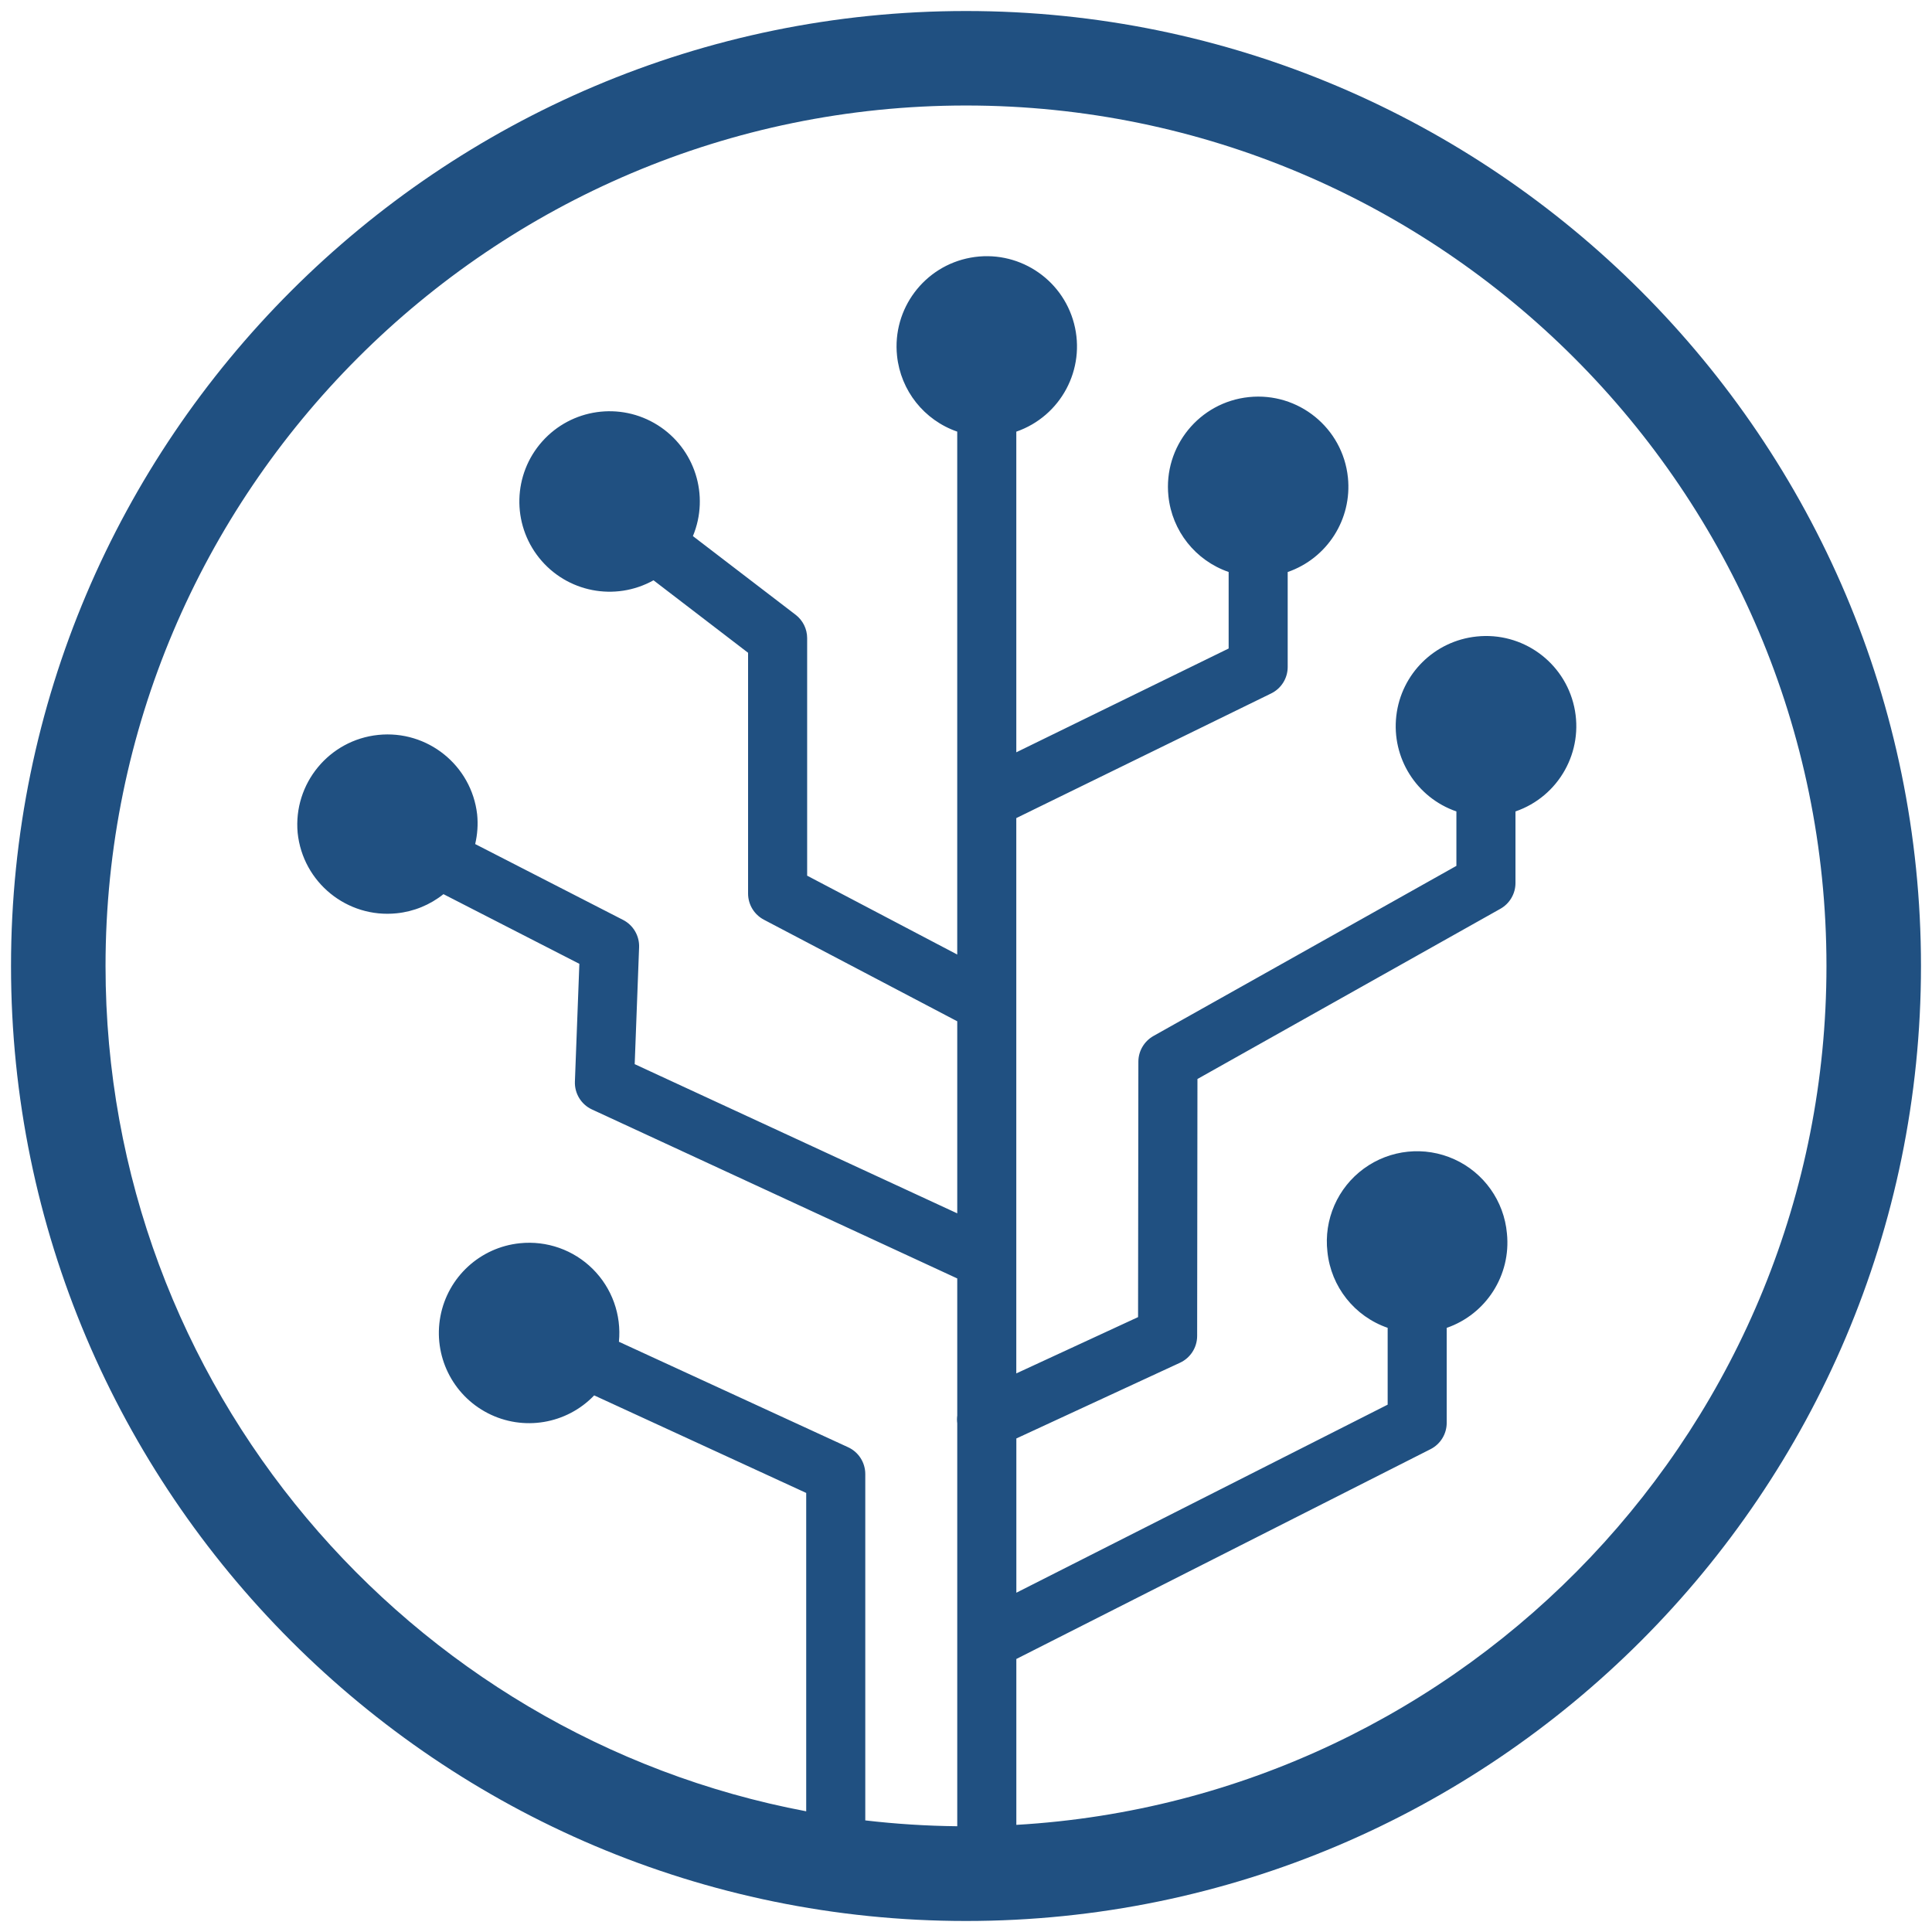
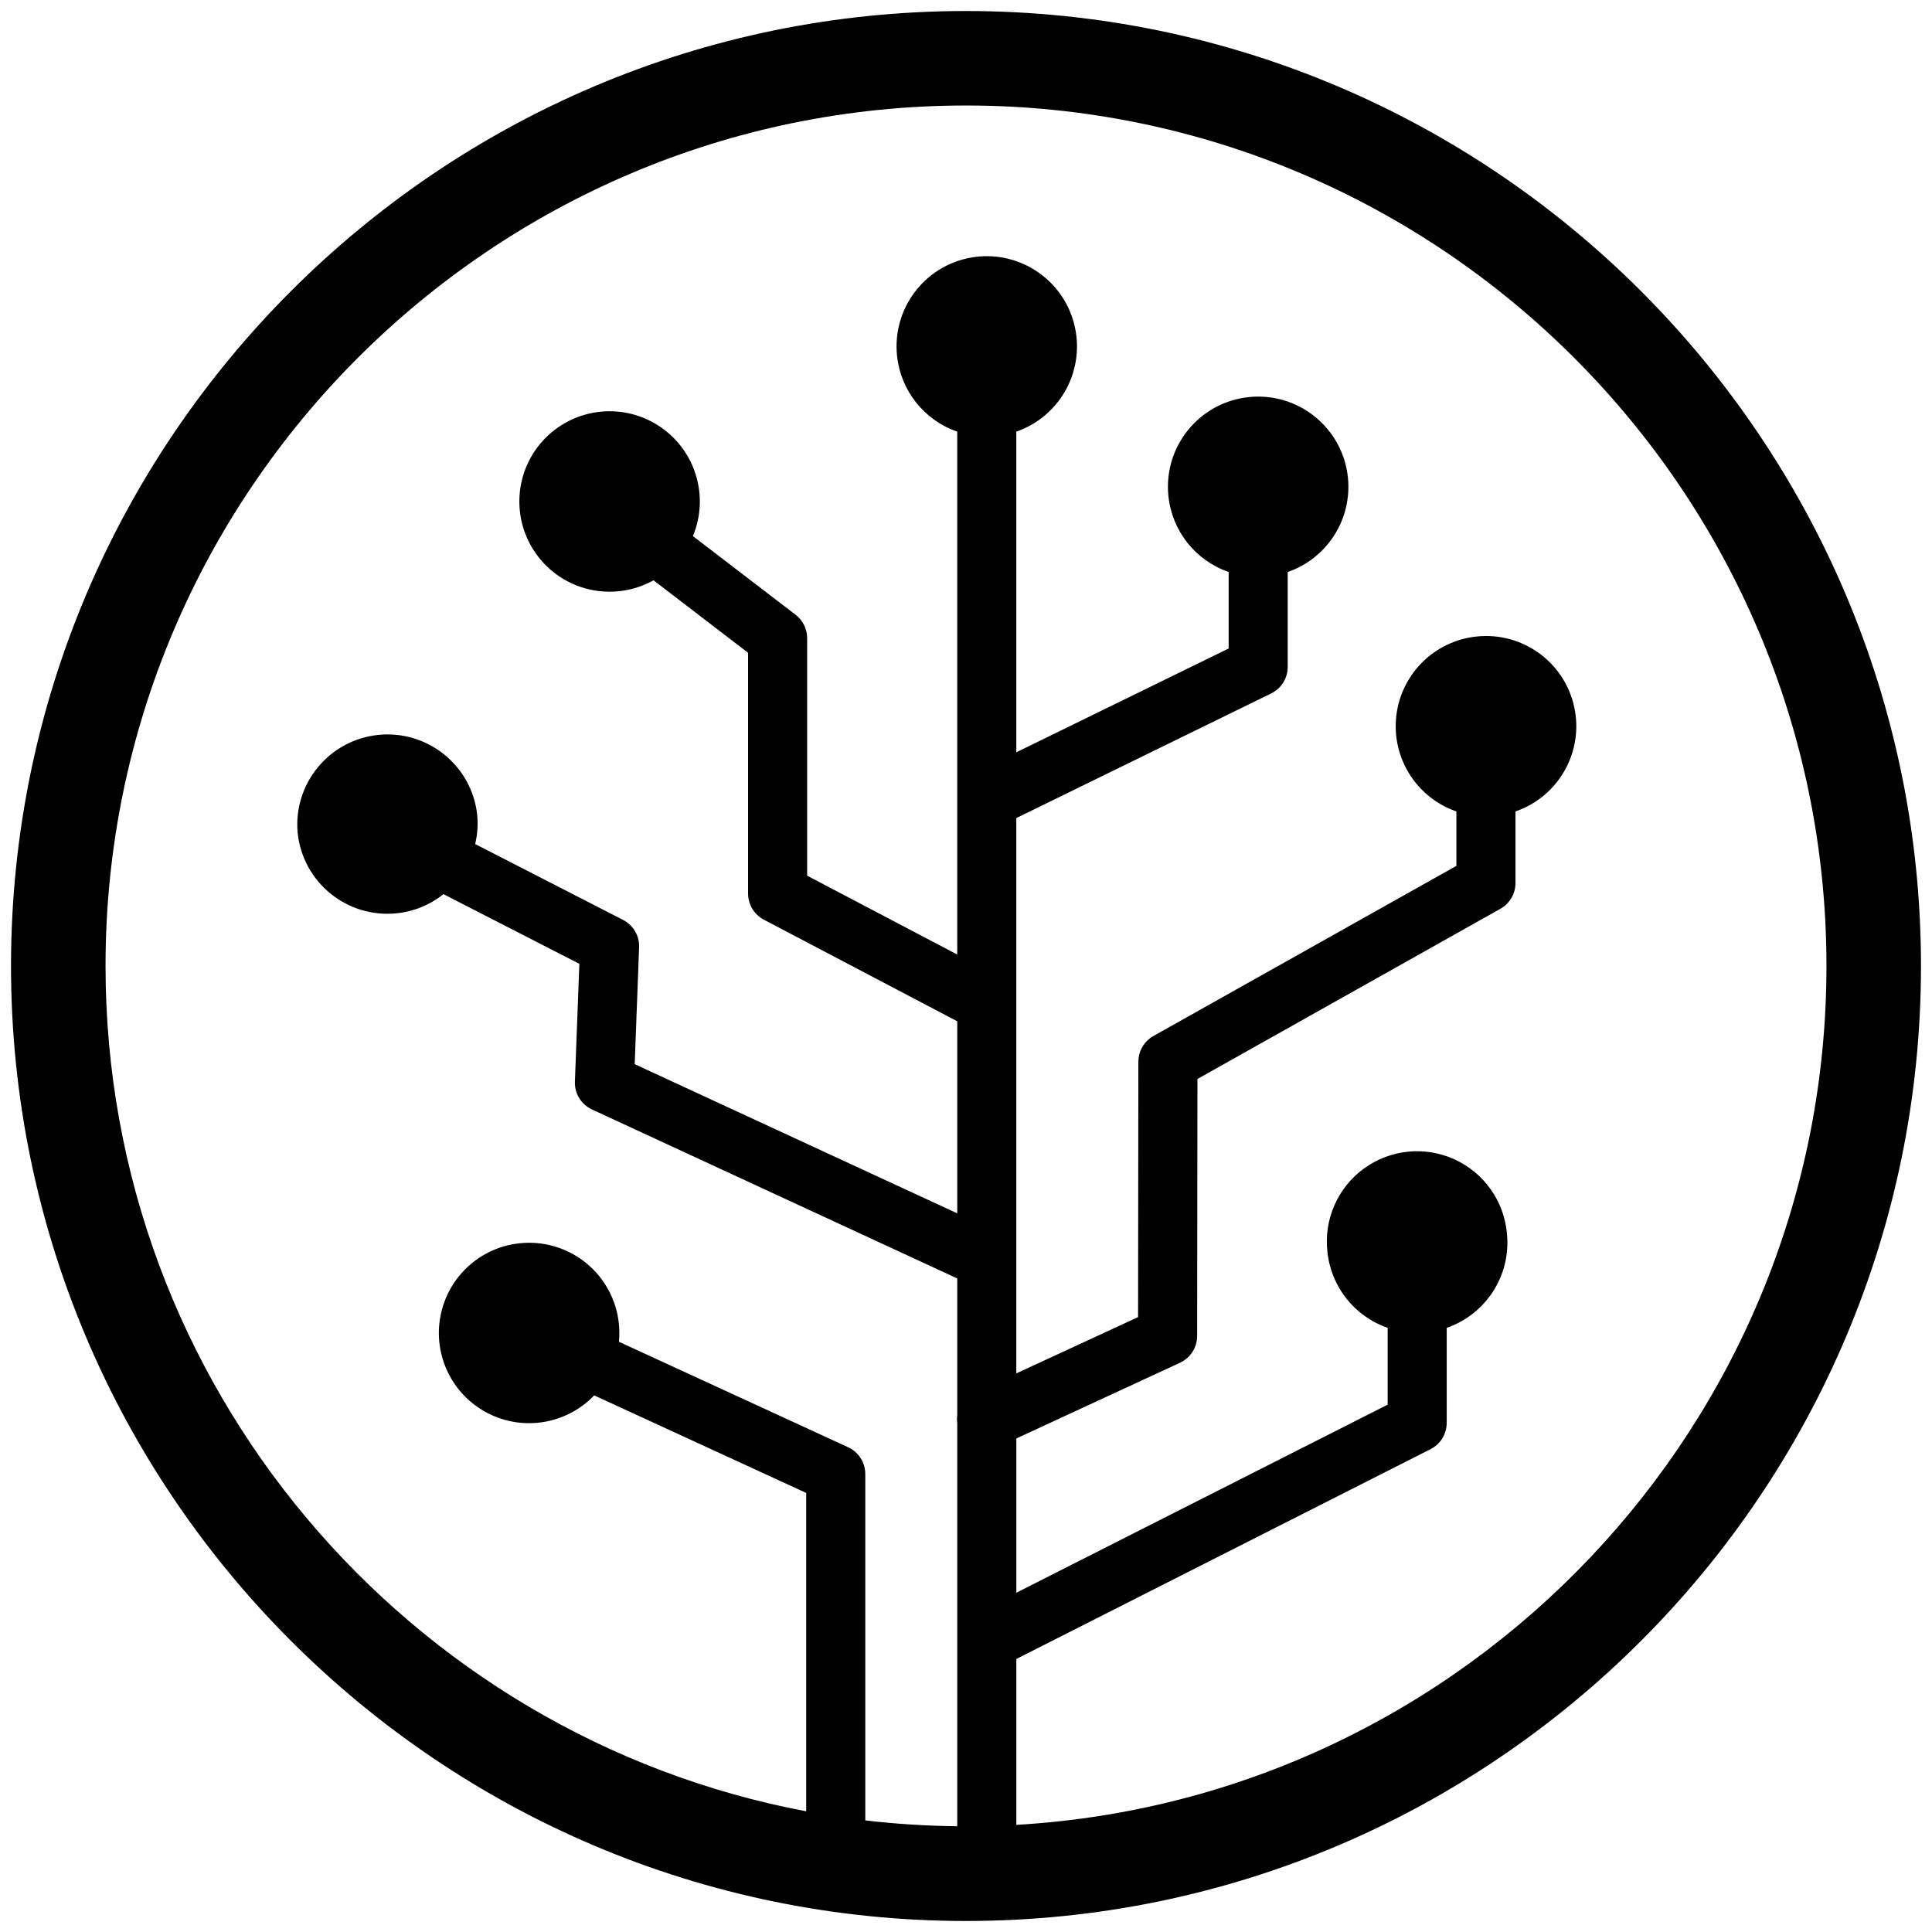
<svg xmlns="http://www.w3.org/2000/svg" viewBox="0 0 128 128">
-   <path fill="#205081" d="M64 .73C29.114.73.73 29.113.73 64S29.114 127.27 64 127.27c34.888 0 63.27-28.384 63.27-63.27S98.887.73 64 .73zm3.335 120.17v-10.988l27.44-13.9a1.955 1.955 0 001.073-1.747v-6.29a5.98 5.98 0 003.99-6.258 5.978 5.978 0 10-11.892 1.225 5.97 5.97 0 003.99 5.03v5.09l-24.6 12.46v-10.22l10.843-5.017a1.957 1.957 0 001.135-1.773l.02-17.026 20.07-11.276c.617-.346 1-1 1-1.706V53.76a5.974 5.974 0 00-2.57-11.59 5.975 5.975 0 00-1.344 11.59v3.606l-20.07 11.27c-.617.35-1 1-1 1.706l-.02 16.92-8.068 3.73V54.2l16.884-8.257a1.95 1.95 0 001.097-1.755v-6.29a5.978 5.978 0 003.99-6.26 5.976 5.976 0 00-6.56-5.33 5.975 5.975 0 00-5.332 6.56 5.964 5.964 0 003.99 5.027v5.07l-14.068 6.877V28.598a5.977 5.977 0 10-7.902-5.03 5.97 5.97 0 003.988 5.028V63.24l-9.943-5.224V42.28a1.95 1.95 0 00-.767-1.552l-6.802-5.21a5.978 5.978 0 10-2.61 2.928l6.265 4.802V59.2c0 .728.404 1.395 1.048 1.733l12.81 6.73v12.724l-21.37-9.884.292-7.742a1.956 1.956 0 00-1.063-1.815l-9.797-5.025c.147-.63.2-1.292.13-1.97a5.978 5.978 0 00-11.892 1.227 5.977 5.977 0 006.56 5.33 5.91 5.91 0 003.1-1.268l9.004 4.616-.295 7.8c-.03.79.417 1.52 1.133 1.85L63.42 84.7v9.084a1.98 1.98 0 000 .516v26.693a57.53 57.53 0 01-6.093-.387V97.66c0-.766-.445-1.46-1.14-1.778l-15.182-6.987a5.974 5.974 0 00-6.563-6.527 5.976 5.976 0 104.924 10.08l14.047 6.463v21.092C27.022 115.028 6.992 91.815 6.992 64c0-31.434 25.574-57.01 57.01-57.01 31.433 0 57.006 25.576 57.006 57.01 0 30.315-23.787 55.17-53.674 56.902z" />
+   <path fill="currentColor" d="M64 .73C29.114.73.73 29.113.73 64S29.114 127.27 64 127.27c34.888 0 63.27-28.384 63.27-63.27S98.887.73 64 .73zm3.335 120.17v-10.988l27.44-13.9a1.955 1.955 0 001.073-1.747v-6.29a5.98 5.98 0 003.99-6.258 5.978 5.978 0 10-11.892 1.225 5.97 5.97 0 003.99 5.03v5.09l-24.6 12.46v-10.22l10.843-5.017a1.957 1.957 0 001.135-1.773l.02-17.026 20.07-11.276c.617-.346 1-1 1-1.706V53.76a5.974 5.974 0 00-2.57-11.59 5.975 5.975 0 00-1.344 11.59v3.606l-20.07 11.27c-.617.35-1 1-1 1.706l-.02 16.92-8.068 3.73V54.2l16.884-8.257a1.95 1.95 0 001.097-1.755v-6.29a5.978 5.978 0 003.99-6.26 5.976 5.976 0 00-6.56-5.33 5.975 5.975 0 00-5.332 6.56 5.964 5.964 0 003.99 5.027v5.07l-14.068 6.877V28.598a5.977 5.977 0 10-7.902-5.03 5.97 5.97 0 003.988 5.028V63.24l-9.943-5.224V42.28a1.95 1.95 0 00-.767-1.552l-6.802-5.21a5.978 5.978 0 10-2.61 2.928l6.265 4.802V59.2c0 .728.404 1.395 1.048 1.733l12.81 6.73v12.724l-21.37-9.884.292-7.742a1.956 1.956 0 00-1.063-1.815l-9.797-5.025c.147-.63.2-1.292.13-1.97a5.978 5.978 0 00-11.892 1.227 5.977 5.977 0 006.56 5.33 5.91 5.91 0 003.1-1.268l9.004 4.616-.295 7.8c-.03.79.417 1.52 1.133 1.85L63.42 84.7v9.084a1.98 1.98 0 000 .516v26.693a57.53 57.53 0 01-6.093-.387V97.66c0-.766-.445-1.46-1.14-1.778l-15.182-6.987a5.974 5.974 0 00-6.563-6.527 5.976 5.976 0 104.924 10.08l14.047 6.463v21.092C27.022 115.028 6.992 91.815 6.992 64c0-31.434 25.574-57.01 57.01-57.01 31.433 0 57.006 25.576 57.006 57.01 0 30.315-23.787 55.17-53.674 56.902z" />
</svg>
